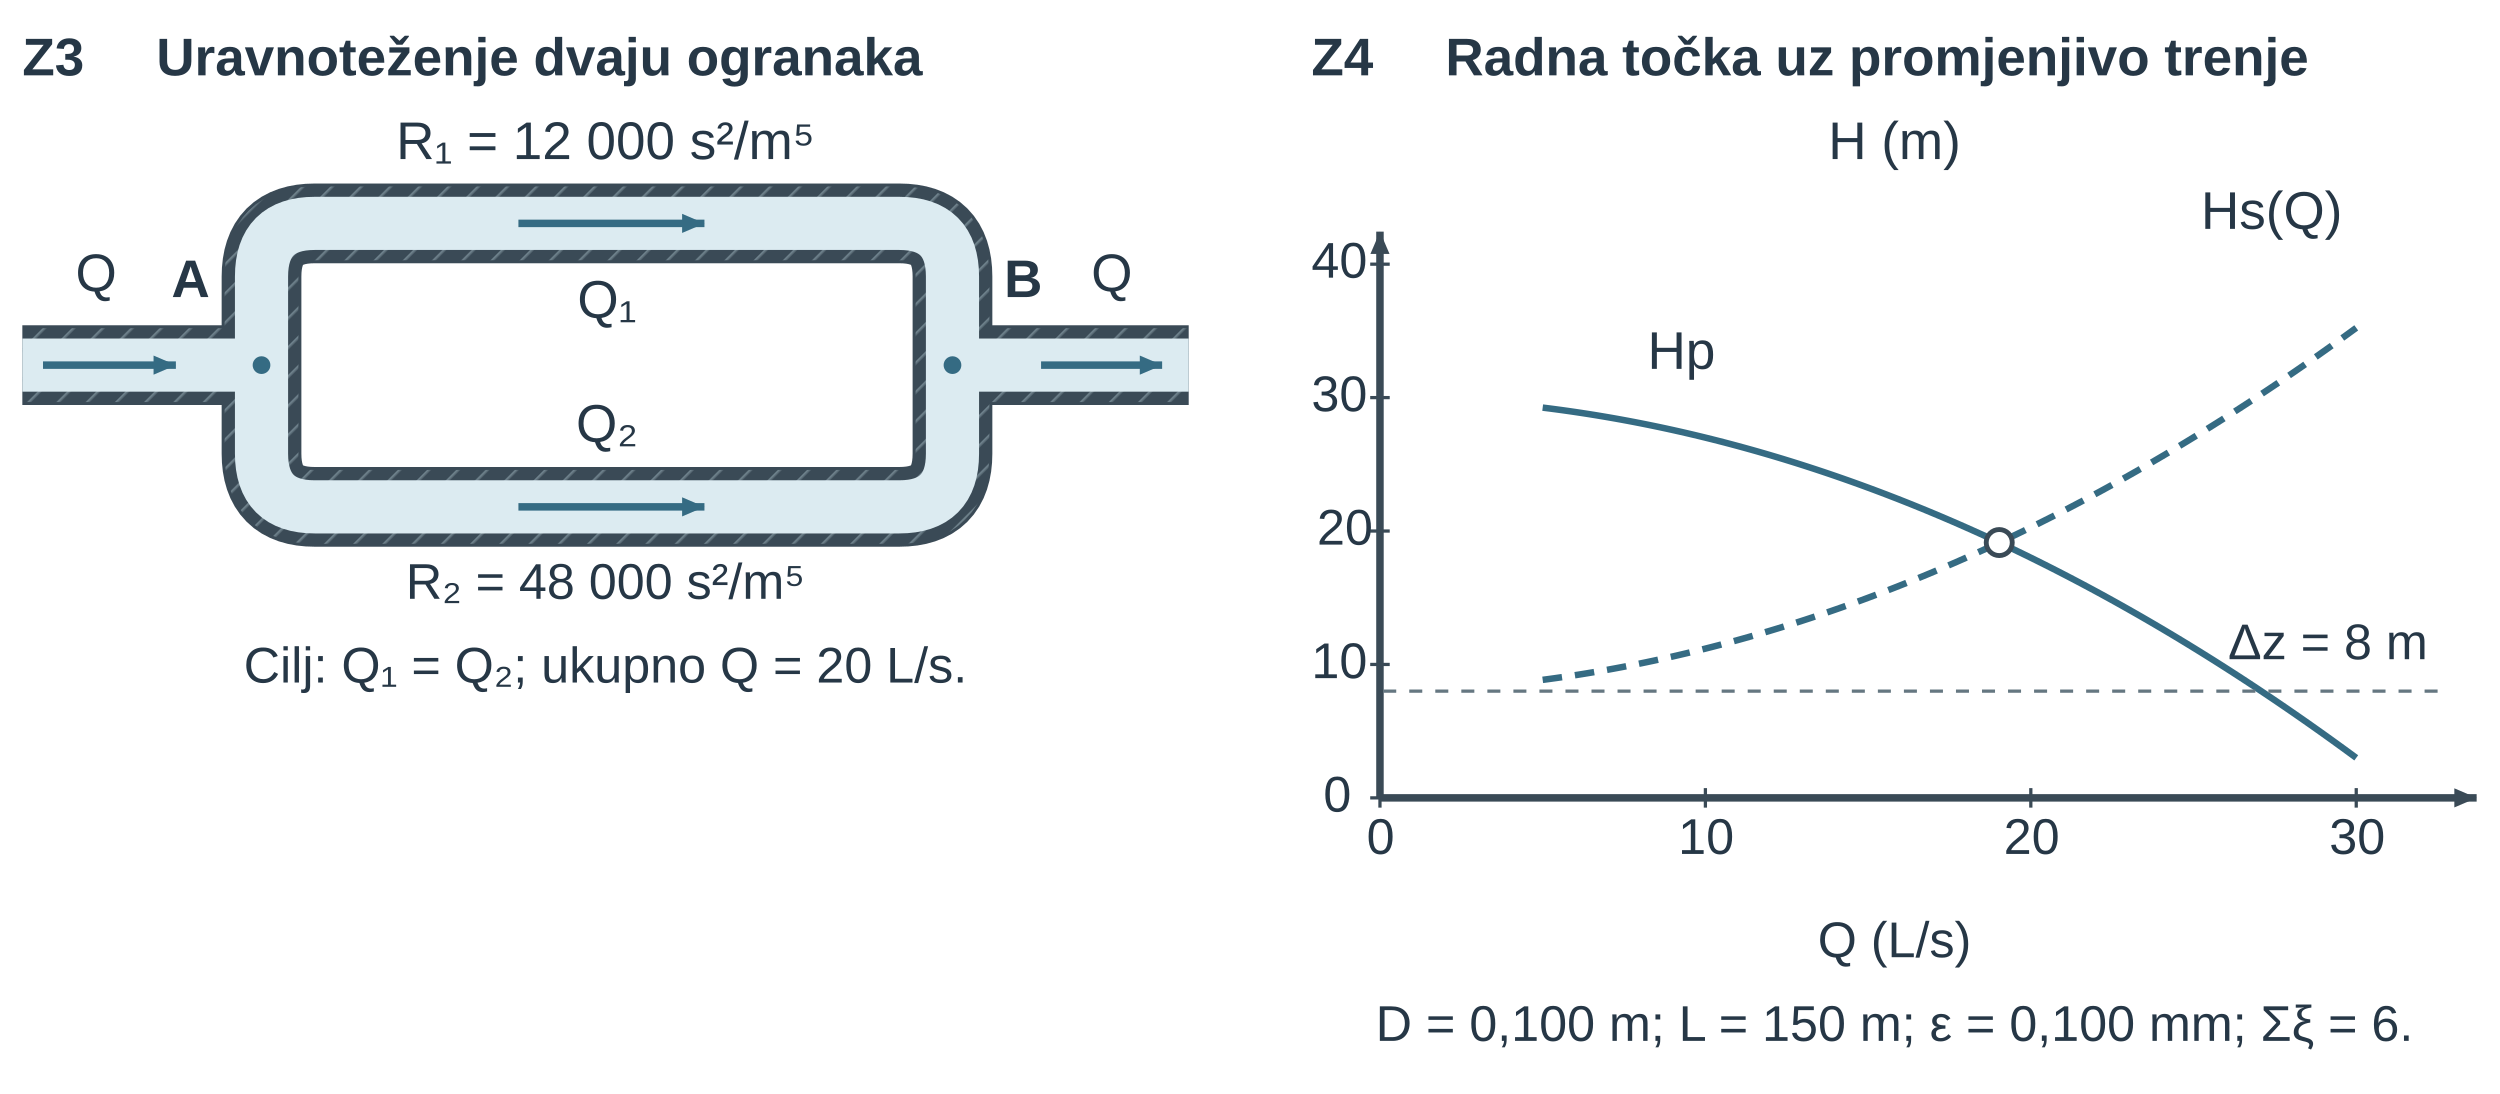
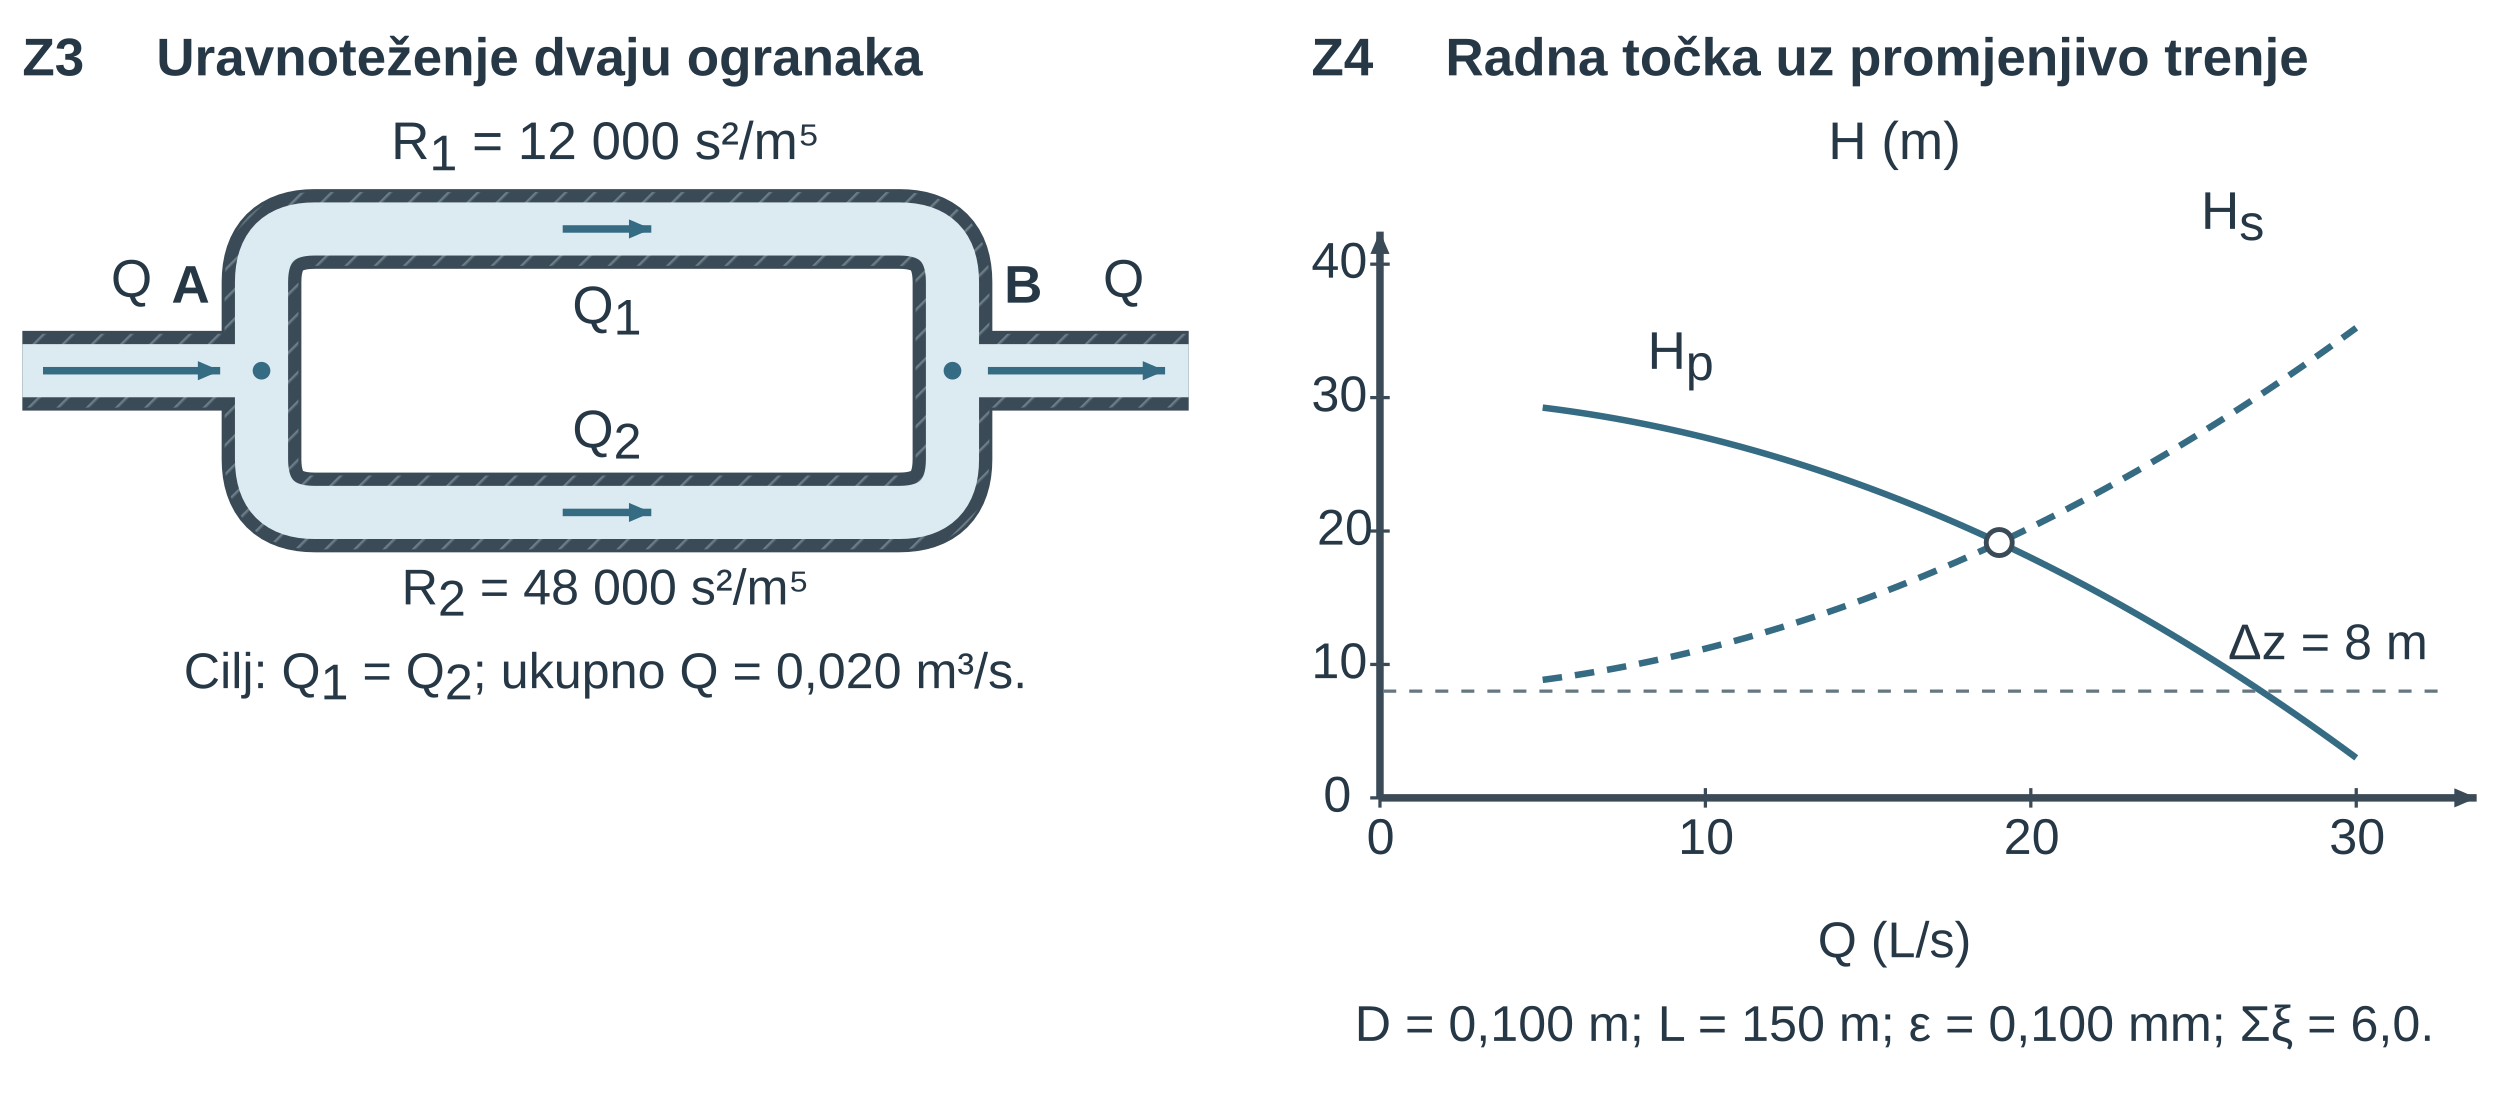
<svg xmlns="http://www.w3.org/2000/svg" width="447.874pt" height="195.976pt" viewBox="0 0 447.874 195.976" role="img">
  <defs>
    <pattern id="u13ex_hatch" width="7" height="7" patternUnits="userSpaceOnUse" patternTransform="rotate(45)">
      <line x1="0" y1="0" x2="0" y2="7" stroke="#657781" stroke-width="1.8" />
    </pattern>
    <marker id="u13ex_v" markerWidth="7" markerHeight="6" refX="7" refY="3" orient="auto">
      <path d="M0 0 L7 3 L0 6 Z" fill="#356b83" />
    </marker>
    <marker id="u13ex_dim" markerWidth="6" markerHeight="5" refX="6" refY="2.5" orient="auto-start-reverse">
      <path d="M0 0 L6 2.5 L0 5 Z" fill="#657781" />
    </marker>
    <marker id="u13ex_dimSmall" markerWidth="3" markerHeight="3" refX="3" refY="1.5" orient="auto-start-reverse">
      <path d="M0 0 L3 1.5 L0 3 Z" fill="#356b83" />
    </marker>
    <marker id="u13ex_forceMarker" markerWidth="7" markerHeight="6" refX="7" refY="3" orient="auto">
      <path d="M0 0 L7 3 L0 6 Z" fill="#356b83" />
    </marker>
    <marker id="u13ex_pressureMarker" markerWidth="7" markerHeight="6" refX="7" refY="3" orient="auto">
      <path d="M0 0 L7 3 L0 6 Z" fill="#356b83" />
    </marker>
    <marker id="u13ex_reactionMarker" markerWidth="7" markerHeight="6" refX="7" refY="3" orient="auto">
      <path d="M0 0 L7 3 L0 6 Z" fill="#356b83" />
    </marker>
    <marker id="u13ex_axisMarker" markerWidth="7" markerHeight="6" refX="7" refY="3" orient="auto">
      <path d="M0 0 L7 3 L0 6 Z" fill="#3a4a56" />
    </marker>
  </defs>
  <g font-family="Arial, Liberation Sans, sans-serif">
    <g transform="translate(4 13.5)">
      <text data-source-text="20" x="0" y="0" text-anchor="start" font-size="9.5" font-weight="600" fill="rgb(38, 55, 70)">Z3</text>
    </g>
    <g transform="translate(28 13.5)">
      <text data-source-text="21" x="0" y="0" text-anchor="start" font-size="9.5" font-weight="600" fill="rgb(38, 55, 70)">Uravnoteženje dvaju ogranaka</text>
    </g>
    <g transform="translate(108.469 28.5)">
-       <text data-source-text="28" x="0" y="0" text-anchor="middle" font-size="9.5" font-weight="400" fill="rgb(38, 55, 70)">R₁ = 12 000 s²/m⁵</text>
-     </g>
-     <g transform="translate(-10.637 -186.921) scale(0.529)">
+       <text data-source-text="28" x="0" y="0" text-anchor="middle" font-size="9.5" font-weight="400" fill="rgb(38, 55, 70)">R<tspan font-size="9" font-weight="400" font-style="normal" fill="rgb(38, 55, 70)" baseline-shift="-2">1</tspan> = 12 000 s²/m⁵</text>
+     </g>
+     <g transform="translate(-10.637 -185.921) scale(0.529)">
      <g transform="matrix(1 0 0 1 2.672 328)">
        <path d="M25 149 H106 M106 149 V119 Q106 101 124 101 H322 Q340 101 340 119 V179 Q340 197 322 197 H124 Q106 197 106 179 V149 M340 149 H420" fill="none" stroke="rgb(58, 74, 86)" stroke-width="27px" stroke-linecap="butt" stroke-linejoin="round" stroke-dasharray="none" fill-opacity="1" stroke-opacity="1" opacity="1" marker-start="none" marker-mid="none" marker-end="none" data-source-geometry="61" />
      </g>
    </g>
-     <g transform="translate(-10.637 -186.921) scale(0.529)">
+     <g transform="translate(-10.637 -185.921) scale(0.529)">
      <g transform="matrix(1 0 0 1 2.672 328)">
        <path d="M25 149 H106 M106 149 V119 Q106 101 124 101 H322 Q340 101 340 119 V179 Q340 197 322 197 H124 Q106 197 106 179 V149 M340 149 H420" fill="none" stroke="url(#u13ex_hatch)" stroke-width="25px" stroke-linecap="butt" stroke-linejoin="round" stroke-dasharray="none" fill-opacity="1" stroke-opacity="1" opacity="1" marker-start="none" marker-mid="none" marker-end="none" data-source-geometry="62" />
      </g>
    </g>
-     <g transform="translate(-10.637 -186.921) scale(0.529)">
+     <g transform="translate(-10.637 -185.921) scale(0.529)">
      <g transform="matrix(1 0 0 1 2.672 328)">
        <path d="M25 149 H106 M106 149 V119 Q106 101 124 101 H322 Q340 101 340 119 V179 Q340 197 322 197 H124 Q106 197 106 179 V149 M340 149 H420" fill="none" stroke="rgb(220, 235, 241)" stroke-width="18px" stroke-linecap="butt" stroke-linejoin="round" stroke-dasharray="none" fill-opacity="1" stroke-opacity="1" opacity="1" marker-start="none" marker-mid="none" marker-end="none" data-source-geometry="63" />
      </g>
    </g>
-     <g transform="translate(-10.637 -186.921) scale(0.529)">
+     <g transform="translate(-10.637 -185.921) scale(0.529)">
      <g transform="matrix(1 0 0 1 2.672 328)">
        <circle cx="106" cy="149" r="3" fill="rgb(53, 107, 131)" stroke="none" stroke-width="1px" stroke-linecap="butt" stroke-linejoin="miter" stroke-dasharray="none" fill-opacity="1" stroke-opacity="1" opacity="1" marker-start="none" marker-mid="none" marker-end="none" data-source-geometry="64" />
      </g>
    </g>
-     <g transform="translate(-10.637 -186.921) scale(0.529)">
+     <g transform="translate(-10.637 -185.921) scale(0.529)">
      <g transform="matrix(1 0 0 1 2.672 328)">
        <circle cx="340" cy="149" r="3" fill="rgb(53, 107, 131)" stroke="none" stroke-width="1px" stroke-linecap="butt" stroke-linejoin="miter" stroke-dasharray="none" fill-opacity="1" stroke-opacity="1" opacity="1" marker-start="none" marker-mid="none" marker-end="none" data-source-geometry="66" />
      </g>
    </g>
    <defs>
      <marker id="u13ex_v-print-2-68-marker-end" markerWidth="7.562" markerHeight="6.482" refX="7" refY="3" orient="auto" viewBox="0 0 7 6" markerUnits="userSpaceOnUse">
        <path d="M0 0 L7 3 L0 6 Z" fill="#356b83" />
      </marker>
    </defs>
-     <g transform="translate(-10.637 -186.921) scale(0.529)">
-       <g transform="matrix(1 0 0 1 2.672 328)">
-         <path d="M32 149 L77 149" fill="none" stroke="rgb(53, 107, 131)" stroke-width="2.536" marker-end="url(#u13ex_v-print-2-68-marker-end)" stroke-linecap="butt" stroke-linejoin="miter" stroke-dasharray="none" fill-opacity="1" stroke-opacity="1" opacity="1" marker-start="none" marker-mid="none" data-source-geometry="68" />
+     <g transform="translate(-10.637 -185.921) scale(0.529)">
+       <g transform="matrix(1 0 0 1 2.672 328)">
+         <path d="M32 149 L92 149" fill="none" stroke="rgb(53, 107, 131)" stroke-width="2.536" marker-end="url(#u13ex_v-print-2-68-marker-end)" stroke-linecap="butt" stroke-linejoin="miter" stroke-dasharray="none" fill-opacity="1" stroke-opacity="1" opacity="1" marker-start="none" marker-mid="none" data-source-geometry="68" />
      </g>
    </g>
    <defs>
      <marker id="u13ex_v-print-2-70-marker-end" markerWidth="7.562" markerHeight="6.482" refX="7" refY="3" orient="auto" viewBox="0 0 7 6" markerUnits="userSpaceOnUse">
        <path d="M0 0 L7 3 L0 6 Z" fill="#356b83" />
      </marker>
    </defs>
-     <g transform="translate(-10.637 -186.921) scale(0.529)">
-       <g transform="matrix(1 0 0 1 2.672 328)">
-         <path d="M370 149 L411 149" fill="none" stroke="rgb(53, 107, 131)" stroke-width="2.536" marker-end="url(#u13ex_v-print-2-70-marker-end)" stroke-linecap="butt" stroke-linejoin="miter" stroke-dasharray="none" fill-opacity="1" stroke-opacity="1" opacity="1" marker-start="none" marker-mid="none" data-source-geometry="70" />
+     <g transform="translate(-10.637 -185.921) scale(0.529)">
+       <g transform="matrix(1 0 0 1 2.672 328)">
+         <path d="M352 149 L412 149" fill="none" stroke="rgb(53, 107, 131)" stroke-width="2.536" marker-end="url(#u13ex_v-print-2-70-marker-end)" stroke-linecap="butt" stroke-linejoin="miter" stroke-dasharray="none" fill-opacity="1" stroke-opacity="1" opacity="1" marker-start="none" marker-mid="none" data-source-geometry="70" />
      </g>
    </g>
    <defs>
      <marker id="u13ex_v-print-2-72-marker-end" markerWidth="7.562" markerHeight="6.482" refX="7" refY="3" orient="auto" viewBox="0 0 7 6" markerUnits="userSpaceOnUse">
        <path d="M0 0 L7 3 L0 6 Z" fill="#356b83" />
      </marker>
    </defs>
-     <g transform="translate(-10.637 -186.921) scale(0.529)">
-       <g transform="matrix(1 0 0 1 2.672 328)">
-         <path d="M193 101 L256 101" fill="none" stroke="rgb(53, 107, 131)" stroke-width="2.536" marker-end="url(#u13ex_v-print-2-72-marker-end)" stroke-linecap="butt" stroke-linejoin="miter" stroke-dasharray="none" fill-opacity="1" stroke-opacity="1" opacity="1" marker-start="none" marker-mid="none" data-source-geometry="72" />
+     <g transform="translate(-10.637 -185.921) scale(0.529)">
+       <g transform="matrix(1 0 0 1 2.672 328)">
+         <path d="M208 101 L238 101" fill="none" stroke="rgb(53, 107, 131)" stroke-width="2.536" marker-end="url(#u13ex_v-print-2-72-marker-end)" stroke-linecap="butt" stroke-linejoin="miter" stroke-dasharray="none" fill-opacity="1" stroke-opacity="1" opacity="1" marker-start="none" marker-mid="none" data-source-geometry="72" />
      </g>
    </g>
    <defs>
      <marker id="u13ex_v-print-2-73-marker-end" markerWidth="7.562" markerHeight="6.482" refX="7" refY="3" orient="auto" viewBox="0 0 7 6" markerUnits="userSpaceOnUse">
        <path d="M0 0 L7 3 L0 6 Z" fill="#356b83" />
      </marker>
    </defs>
-     <g transform="translate(-10.637 -186.921) scale(0.529)">
-       <g transform="matrix(1 0 0 1 2.672 328)">
-         <path d="M193 197 L256 197" fill="none" stroke="rgb(53, 107, 131)" stroke-width="2.536" marker-end="url(#u13ex_v-print-2-73-marker-end)" stroke-linecap="butt" stroke-linejoin="miter" stroke-dasharray="none" fill-opacity="1" stroke-opacity="1" opacity="1" marker-start="none" marker-mid="none" data-source-geometry="73" />
-       </g>
-     </g>
-     <g transform="translate(17.224 52.166)">
+     <g transform="translate(-10.637 -185.921) scale(0.529)">
+       <g transform="matrix(1 0 0 1 2.672 328)">
+         <path d="M208 197 L238 197" fill="none" stroke="rgb(53, 107, 131)" stroke-width="2.536" marker-end="url(#u13ex_v-print-2-73-marker-end)" stroke-linecap="butt" stroke-linejoin="miter" stroke-dasharray="none" fill-opacity="1" stroke-opacity="1" opacity="1" marker-start="none" marker-mid="none" data-source-geometry="73" />
+       </g>
+     </g>
+     <g transform="translate(23.571 53.166)">
      <text data-source-text="24" x="0" y="0" text-anchor="middle" font-size="9.5" font-weight="400" fill="rgb(38, 55, 70)">Q</text>
    </g>
-     <g transform="translate(199.184 52.166)">
+     <g transform="translate(201.3 53.166)">
      <text data-source-text="25" x="0" y="0" text-anchor="middle" font-size="9.5" font-weight="400" fill="rgb(38, 55, 70)">Q</text>
    </g>
-     <g transform="translate(34.15 53.224)">
+     <g transform="translate(34.15 54.224)">
      <text data-source-text="22" x="0" y="0" text-anchor="middle" font-size="9.5" font-weight="600" fill="rgb(38, 55, 70)">A</text>
    </g>
-     <g transform="translate(183.316 53.224)">
+     <g transform="translate(183.316 54.224)">
      <text data-source-text="23" x="0" y="0" text-anchor="middle" font-size="9.5" font-weight="600" fill="rgb(38, 55, 70)">B</text>
    </g>
-     <g transform="translate(108.733 56.927)">
-       <text data-source-text="26" x="0" y="0" text-anchor="middle" font-size="9.5" font-weight="400" fill="rgb(38, 55, 70)">Q₁</text>
-     </g>
-     <g transform="translate(108.733 79.143)">
-       <text data-source-text="27" x="0" y="0" text-anchor="middle" font-size="9.5" font-weight="400" fill="rgb(38, 55, 70)">Q₂</text>
-     </g>
-     <g transform="translate(108.469 107.28)">
-       <text data-source-text="29" x="0" y="0" text-anchor="middle" font-size="9" font-weight="400" fill="rgb(38, 55, 70)">R₂ = 48 000 s²/m⁵</text>
-     </g>
-     <g transform="translate(108.469 122.28)">
-       <text data-source-text="30" x="0" y="0" text-anchor="middle" font-size="9" font-weight="400" fill="rgb(38, 55, 70)">Cilj: Q₁ = Q₂; ukupno Q = 20 L/s.</text>
+     <g transform="translate(108.733 57.927)">
+       <text data-source-text="26" x="0" y="0" text-anchor="middle" font-size="9.5" font-weight="400" fill="rgb(38, 55, 70)">Q<tspan font-size="9" font-weight="400" font-style="normal" fill="rgb(38, 55, 70)" baseline-shift="-2">1</tspan>
+       </text>
+     </g>
+     <g transform="translate(108.733 80.143)">
+       <text data-source-text="27" x="0" y="0" text-anchor="middle" font-size="9.5" font-weight="400" fill="rgb(38, 55, 70)">Q<tspan font-size="9" font-weight="400" font-style="normal" fill="rgb(38, 55, 70)" baseline-shift="-2">2</tspan>
+       </text>
+     </g>
+     <g transform="translate(108.469 108.28)">
+       <text data-source-text="29" x="0" y="0" text-anchor="middle" font-size="9" font-weight="400" fill="rgb(38, 55, 70)">R<tspan font-size="9" font-weight="400" font-style="normal" fill="rgb(38, 55, 70)" baseline-shift="-2">2</tspan> = 48 000 s²/m⁵</text>
+     </g>
+     <g transform="translate(108.469 123.28)">
+       <text data-source-text="30" x="0" y="0" text-anchor="middle" font-size="9" font-weight="400" fill="rgb(38, 55, 70)">Cilj: Q<tspan font-size="9" font-weight="400" font-style="normal" fill="rgb(38, 55, 70)" baseline-shift="-2">1</tspan> = Q<tspan font-size="9" font-weight="400" font-style="normal" fill="rgb(38, 55, 70)" baseline-shift="-2">2</tspan>; ukupno Q = 0,020 m³/s.</text>
    </g>
    <g transform="translate(230.937 0)">
      <g transform="translate(4 13.5)">
        <text data-source-text="31" x="0" y="0" text-anchor="start" font-size="9.5" font-weight="600" fill="rgb(38, 55, 70)">Z4</text>
      </g>
      <g transform="translate(28 13.5)">
        <text data-source-text="32" x="0" y="0" text-anchor="start" font-size="9.5" font-weight="600" fill="rgb(38, 55, 70)">Radna točka uz promjenjivo trenje</text>
      </g>
      <g transform="translate(108.469 28.5)">
        <text data-source-text="34" x="0" y="0" text-anchor="middle" font-size="9.5" font-weight="400" fill="rgb(38, 55, 70)">H (m)</text>
      </g>
      <defs>
        <marker id="u13ex_axisMarker-print-3-81-marker-end" markerWidth="6.859" markerHeight="5.879" refX="7" refY="3" orient="auto" viewBox="0 0 7 6" markerUnits="userSpaceOnUse">
          <path d="M0 0 L7 3 L0 6 Z" fill="#3a4a56" />
        </marker>
      </defs>
      <g transform="translate(-281.439 -187.622) scale(0.583)">
        <g transform="matrix(1 0 0 1 449.672 328)">
          <path d="M61 239 L398 239" fill="none" stroke="rgb(58, 74, 86)" stroke-width="2.3" marker-end="url(#u13ex_axisMarker-print-3-81-marker-end)" stroke-linecap="butt" stroke-linejoin="miter" stroke-dasharray="none" fill-opacity="1" stroke-opacity="1" opacity="1" marker-start="none" marker-mid="none" data-source-geometry="81" />
        </g>
      </g>
      <defs>
        <marker id="u13ex_axisMarker-print-3-83-marker-end" markerWidth="6.859" markerHeight="5.879" refX="7" refY="3" orient="auto" viewBox="0 0 7 6" markerUnits="userSpaceOnUse">
          <path d="M0 0 L7 3 L0 6 Z" fill="#3a4a56" />
        </marker>
      </defs>
      <g transform="translate(-281.439 -187.622) scale(0.583)">
        <g transform="matrix(1 0 0 1 449.672 328)">
          <path d="M61 239 L61 65" fill="none" stroke="rgb(58, 74, 86)" stroke-width="2.3" marker-end="url(#u13ex_axisMarker-print-3-83-marker-end)" stroke-linecap="butt" stroke-linejoin="miter" stroke-dasharray="none" fill-opacity="1" stroke-opacity="1" opacity="1" marker-start="none" marker-mid="none" data-source-geometry="83" />
        </g>
      </g>
      <g transform="translate(-281.439 -187.622) scale(0.583)">
        <g transform="matrix(1 0 0 1 449.672 328)">
          <line x1="61" y1="236.0" x2="61" y2="242.0" stroke="rgb(58, 74, 86)" stroke-width="1" fill="rgb(58, 74, 86)" stroke-linecap="butt" stroke-linejoin="miter" stroke-dasharray="none" fill-opacity="1" stroke-opacity="1" opacity="1" marker-start="none" marker-mid="none" marker-end="none" data-source-geometry="85" />
        </g>
      </g>
      <g transform="translate(-281.439 -187.622) scale(0.583)">
        <g transform="matrix(1 0 0 1 449.672 328)">
          <line x1="161" y1="236.0" x2="161" y2="242.0" stroke="rgb(58, 74, 86)" stroke-width="1" fill="rgb(58, 74, 86)" stroke-linecap="butt" stroke-linejoin="miter" stroke-dasharray="none" fill-opacity="1" stroke-opacity="1" opacity="1" marker-start="none" marker-mid="none" marker-end="none" data-source-geometry="87" />
        </g>
      </g>
      <g transform="translate(-281.439 -187.622) scale(0.583)">
        <g transform="matrix(1 0 0 1 449.672 328)">
          <line x1="261" y1="236.0" x2="261" y2="242.0" stroke="rgb(58, 74, 86)" stroke-width="1" fill="rgb(58, 74, 86)" stroke-linecap="butt" stroke-linejoin="miter" stroke-dasharray="none" fill-opacity="1" stroke-opacity="1" opacity="1" marker-start="none" marker-mid="none" marker-end="none" data-source-geometry="89" />
        </g>
      </g>
      <g transform="translate(-281.439 -187.622) scale(0.583)">
        <g transform="matrix(1 0 0 1 449.672 328)">
          <line x1="361" y1="236.0" x2="361" y2="242.0" stroke="rgb(58, 74, 86)" stroke-width="1" fill="rgb(58, 74, 86)" stroke-linecap="butt" stroke-linejoin="miter" stroke-dasharray="none" fill-opacity="1" stroke-opacity="1" opacity="1" marker-start="none" marker-mid="none" marker-end="none" data-source-geometry="91" />
        </g>
      </g>
      <g transform="translate(-281.439 -187.622) scale(0.583)">
        <g transform="matrix(1 0 0 1 449.672 328)">
          <line x1="58" y1="239.0" x2="64" y2="239.0" stroke="rgb(58, 74, 86)" stroke-width="1" fill="rgb(58, 74, 86)" stroke-linecap="butt" stroke-linejoin="miter" stroke-dasharray="none" fill-opacity="1" stroke-opacity="1" opacity="1" marker-start="none" marker-mid="none" marker-end="none" data-source-geometry="93" />
        </g>
      </g>
      <g transform="translate(-281.439 -187.622) scale(0.583)">
        <g transform="matrix(1 0 0 1 449.672 328)">
          <line x1="58" y1="198.0" x2="64" y2="198.0" stroke="rgb(58, 74, 86)" stroke-width="1" fill="rgb(58, 74, 86)" stroke-linecap="butt" stroke-linejoin="miter" stroke-dasharray="none" fill-opacity="1" stroke-opacity="1" opacity="1" marker-start="none" marker-mid="none" marker-end="none" data-source-geometry="95" />
        </g>
      </g>
      <g transform="translate(-281.439 -187.622) scale(0.583)">
        <g transform="matrix(1 0 0 1 449.672 328)">
          <line x1="58" y1="157.0" x2="64" y2="157.0" stroke="rgb(58, 74, 86)" stroke-width="1" fill="rgb(58, 74, 86)" stroke-linecap="butt" stroke-linejoin="miter" stroke-dasharray="none" fill-opacity="1" stroke-opacity="1" opacity="1" marker-start="none" marker-mid="none" marker-end="none" data-source-geometry="97" />
        </g>
      </g>
      <g transform="translate(-281.439 -187.622) scale(0.583)">
        <g transform="matrix(1 0 0 1 449.672 328)">
          <line x1="58" y1="116" x2="64" y2="116" stroke="rgb(58, 74, 86)" stroke-width="1" fill="rgb(58, 74, 86)" stroke-linecap="butt" stroke-linejoin="miter" stroke-dasharray="none" fill-opacity="1" stroke-opacity="1" opacity="1" marker-start="none" marker-mid="none" marker-end="none" data-source-geometry="99" />
        </g>
      </g>
      <g transform="translate(-281.439 -187.622) scale(0.583)">
        <g transform="matrix(1 0 0 1 449.672 328)">
          <line x1="58" y1="75.0" x2="64" y2="75.0" stroke="rgb(58, 74, 86)" stroke-width="1" fill="rgb(58, 74, 86)" stroke-linecap="butt" stroke-linejoin="miter" stroke-dasharray="none" fill-opacity="1" stroke-opacity="1" opacity="1" marker-start="none" marker-mid="none" marker-end="none" data-source-geometry="101" />
        </g>
      </g>
      <g transform="translate(-281.439 -187.622) scale(0.583)">
        <g transform="matrix(1 0 0 1 449.672 328)">
          <path d="M111 119.075 L113 119.326 L115 119.587 L117 119.857 L119 120.138 L121 120.428 L123 120.728 L125 121.038 L127 121.358 L129 121.688 L131 122.027 L133 122.376 L135 122.735 L137 123.104 L139 123.483 L141 123.872 L143 124.271 L145 124.679 L147 125.097 L149 125.525 L151 125.963 L153 126.411 L155 126.868 L157 127.336 L159 127.813 L161 128.3 L163 128.797 L165 129.304 L167 129.82 L169 130.347 L171 130.883 L173 131.429 L175 131.985 L177 132.551 L179 133.127 L181 133.712 L183 134.307 L185 134.912 L187 135.527 L189 136.152 L191 136.787 L193 137.432 L195 138.086 L197 138.75 L199 139.424 L201 140.108 L203 140.802 L205 141.505 L207 142.219 L209 142.942 L211 143.675 L213 144.418 L215 145.171 L217 145.933 L219 146.706 L221 147.488 L223 148.28 L225 149.082 L227 149.894 L229 150.716 L231 151.547 L233 152.388 L235 153.239 L237 154.1 L239 154.971 L241 155.852 L243 156.743 L245 157.643 L247 158.553 L249 159.473 L251 160.403 L253 161.343 L255 162.292 L257 163.252 L259 164.221 L261 165.2 L263 166.189 L265 167.188 L267 168.196 L269 169.215 L271 170.243 L273 171.281 L275 172.329 L277 173.387 L279 174.455 L281 175.532 L283 176.619 L285 177.716 L287 178.823 L289 179.94 L291 181.067 L293 182.204 L295 183.35 L297 184.506 L299 185.672 L301 186.848 L303 188.034 L305 189.229 L307 190.435 L309 191.65 L311 192.875 L313 194.11 L315 195.355 L317 196.609 L319 197.874 L321 199.148 L323 200.432 L325 201.726 L327 203.03 L329 204.344 L331 205.667 L333 207 L335 208.343 L337 209.696 L339 211.059 L341 212.432 L343 213.815 L345 215.207 L347 216.609 L349 218.021 L351 219.443 L353 220.875 L355 222.316 L357 223.768 L359 225.229 L361 226.7" fill="none" stroke="rgb(53, 107, 131)" stroke-width="2" stroke-linecap="butt" stroke-linejoin="miter" stroke-dasharray="none" fill-opacity="1" stroke-opacity="1" opacity="1" marker-start="none" marker-mid="none" marker-end="none" data-source-geometry="103" />
        </g>
      </g>
      <g transform="translate(-281.439 -187.622) scale(0.583)">
        <g transform="matrix(1 0 0 1 449.672 328)">
          <path d="M111 202.734 L113 202.466 L115 202.189 L117 201.902 L119 201.605 L121 201.298 L123 200.982 L125 200.656 L127 200.32 L129 199.975 L131 199.62 L133 199.255 L135 198.881 L137 198.497 L139 198.103 L141 197.7 L143 197.287 L145 196.864 L147 196.432 L149 195.99 L151 195.539 L153 195.077 L155 194.607 L157 194.126 L159 193.636 L161 193.136 L163 192.627 L165 192.108 L167 191.579 L169 191.04 L171 190.492 L173 189.935 L175 189.368 L177 188.791 L179 188.204 L181 187.608 L183 187.002 L185 186.387 L187 185.762 L189 185.127 L191 184.483 L193 183.829 L195 183.166 L197 182.492 L199 181.81 L201 181.117 L203 180.415 L205 179.704 L207 178.982 L209 178.251 L211 177.511 L213 176.761 L215 176.001 L217 175.232 L219 174.453 L221 173.664 L223 172.866 L225 172.058 L227 171.24 L229 170.413 L231 169.577 L233 168.73 L235 167.874 L237 167.009 L239 166.134 L241 165.249 L243 164.355 L245 163.451 L247 162.537 L249 161.614 L251 160.681 L253 159.738 L255 158.786 L257 157.824 L259 156.853 L261 155.872 L263 154.882 L265 153.881 L267 152.872 L269 151.852 L271 150.823 L273 149.785 L275 148.736 L277 147.679 L279 146.611 L281 145.534 L283 144.447 L285 143.351 L287 142.245 L289 141.13 L291 140.004 L293 138.87 L295 137.725 L297 136.571 L299 135.408 L301 134.235 L303 133.052 L305 131.859 L307 130.657 L309 129.446 L311 128.224 L313 126.993 L315 125.753 L317 124.503 L319 123.243 L321 121.974 L323 120.695 L325 119.406 L327 118.108 L329 116.8 L331 115.483 L333 114.156 L335 112.819 L337 111.473 L339 110.117 L341 108.752 L343 107.377 L345 105.992 L347 104.598 L349 103.194 L351 101.781 L353 100.357 L355 98.925 L357 97.482 L359 96.03 L361 94.569" fill="none" stroke="rgb(53, 107, 131)" stroke-width="2" stroke-dasharray="6px, 4px" stroke-linecap="butt" stroke-linejoin="miter" fill-opacity="1" stroke-opacity="1" opacity="1" marker-start="none" marker-mid="none" marker-end="none" data-source-geometry="104" />
        </g>
      </g>
      <g transform="translate(-281.439 -187.622) scale(0.583)">
        <g transform="matrix(1 0 0 1 449.672 328)">
          <circle cx="251.296" cy="160.542" r="4" fill="rgb(255, 255, 255)" stroke="rgb(58, 74, 86)" stroke-width="1.5" stroke-linecap="butt" stroke-linejoin="miter" stroke-dasharray="none" fill-opacity="1" stroke-opacity="1" opacity="1" marker-start="none" marker-mid="none" marker-end="none" data-source-geometry="105" />
        </g>
      </g>
      <g transform="translate(-281.439 -187.622) scale(0.583)">
        <g transform="matrix(1 0 0 1 449.672 328)">
          <line x1="62" y1="206.2" x2="386" y2="206.2" stroke="rgb(101, 119, 129)" stroke-width="1" stroke-dasharray="4px, 4px" fill="rgb(58, 74, 86)" stroke-linecap="butt" stroke-linejoin="miter" fill-opacity="1" stroke-opacity="1" opacity="1" marker-start="none" marker-mid="none" marker-end="none" data-source-geometry="108" />
        </g>
      </g>
      <g transform="translate(163.364 40.999)">
-         <text data-source-text="45" x="0" y="0" text-anchor="start" font-size="9.5" font-weight="400" fill="rgb(38, 55, 70)">Hs(Q)</text>
+         <text data-source-text="45" x="0" y="0" text-anchor="start" font-size="9.5" font-weight="400" fill="rgb(38, 55, 70)">H<tspan font-size="9" font-weight="400" font-style="normal" fill="rgb(38, 55, 70)" baseline-shift="-2">s</tspan>
+         </text>
      </g>
      <g transform="translate(14.016 49.747)">
        <text data-source-text="43" x="0" y="0" text-anchor="end" font-size="9" font-weight="400" fill="rgb(38, 55, 70)">40</text>
      </g>
      <g transform="translate(64.217 66.077)">
-         <text data-source-text="44" x="0" y="0" text-anchor="start" font-size="9.5" font-weight="400" fill="rgb(38, 55, 70)">Hp</text>
+         <text data-source-text="44" x="0" y="0" text-anchor="start" font-size="9.5" font-weight="400" fill="rgb(38, 55, 70)">H<tspan font-size="9" font-weight="400" font-style="normal" fill="rgb(38, 55, 70)" baseline-shift="-2">p</tspan>
+         </text>
      </g>
      <g transform="translate(14.016 73.659)">
        <text data-source-text="42" x="0" y="0" text-anchor="end" font-size="9" font-weight="400" fill="rgb(38, 55, 70)">30</text>
      </g>
      <g transform="translate(15.016 97.571)">
        <text data-source-text="41" x="0" y="0" text-anchor="end" font-size="9" font-weight="400" fill="rgb(38, 55, 70)">20</text>
      </g>
      <g transform="translate(186.109 118.1)">
        <text data-source-text="46" x="0" y="0" text-anchor="middle" font-size="9" font-weight="400" fill="rgb(38, 55, 70)">Δz = 8 m</text>
      </g>
      <g transform="translate(14.016 121.482)">
        <text data-source-text="40" x="0" y="0" text-anchor="end" font-size="9" font-weight="400" fill="rgb(38, 55, 70)">10</text>
      </g>
      <g transform="translate(11.144 145.394)">
        <text data-source-text="39" x="0" y="0" text-anchor="end" font-size="9" font-weight="400" fill="rgb(38, 55, 70)">0</text>
      </g>
      <g transform="translate(16.393 152.976)">
        <text data-source-text="35" x="0" y="0" text-anchor="middle" font-size="9" font-weight="400" fill="rgb(38, 55, 70)">0</text>
      </g>
      <g transform="translate(74.715 152.976)">
        <text data-source-text="36" x="0" y="0" text-anchor="middle" font-size="9" font-weight="400" fill="rgb(38, 55, 70)">10</text>
      </g>
      <g transform="translate(133.036 152.976)">
        <text data-source-text="37" x="0" y="0" text-anchor="middle" font-size="9" font-weight="400" fill="rgb(38, 55, 70)">20</text>
      </g>
      <g transform="translate(191.358 152.976)">
        <text data-source-text="38" x="0" y="0" text-anchor="middle" font-size="9" font-weight="400" fill="rgb(38, 55, 70)">30</text>
      </g>
      <g transform="translate(108.469 171.476)">
        <text data-source-text="33" x="0" y="0" text-anchor="middle" font-size="9" font-weight="400" fill="rgb(38, 55, 70)">Q (L/s)</text>
      </g>
      <g transform="translate(108.469 186.476)">
-         <text data-source-text="47" x="0" y="0" text-anchor="middle" font-size="9" font-weight="400" fill="rgb(38, 55, 70)">D = 0,100 m; L = 150 m; ε = 0,100 mm; Σξ = 6.</text>
+         <text data-source-text="47" x="0" y="0" text-anchor="middle" font-size="9" font-weight="400" fill="rgb(38, 55, 70)">D = 0,100 m; L = 150 m; ε = 0,100 mm; Σξ = 6,0.</text>
      </g>
    </g>
  </g>
</svg>
